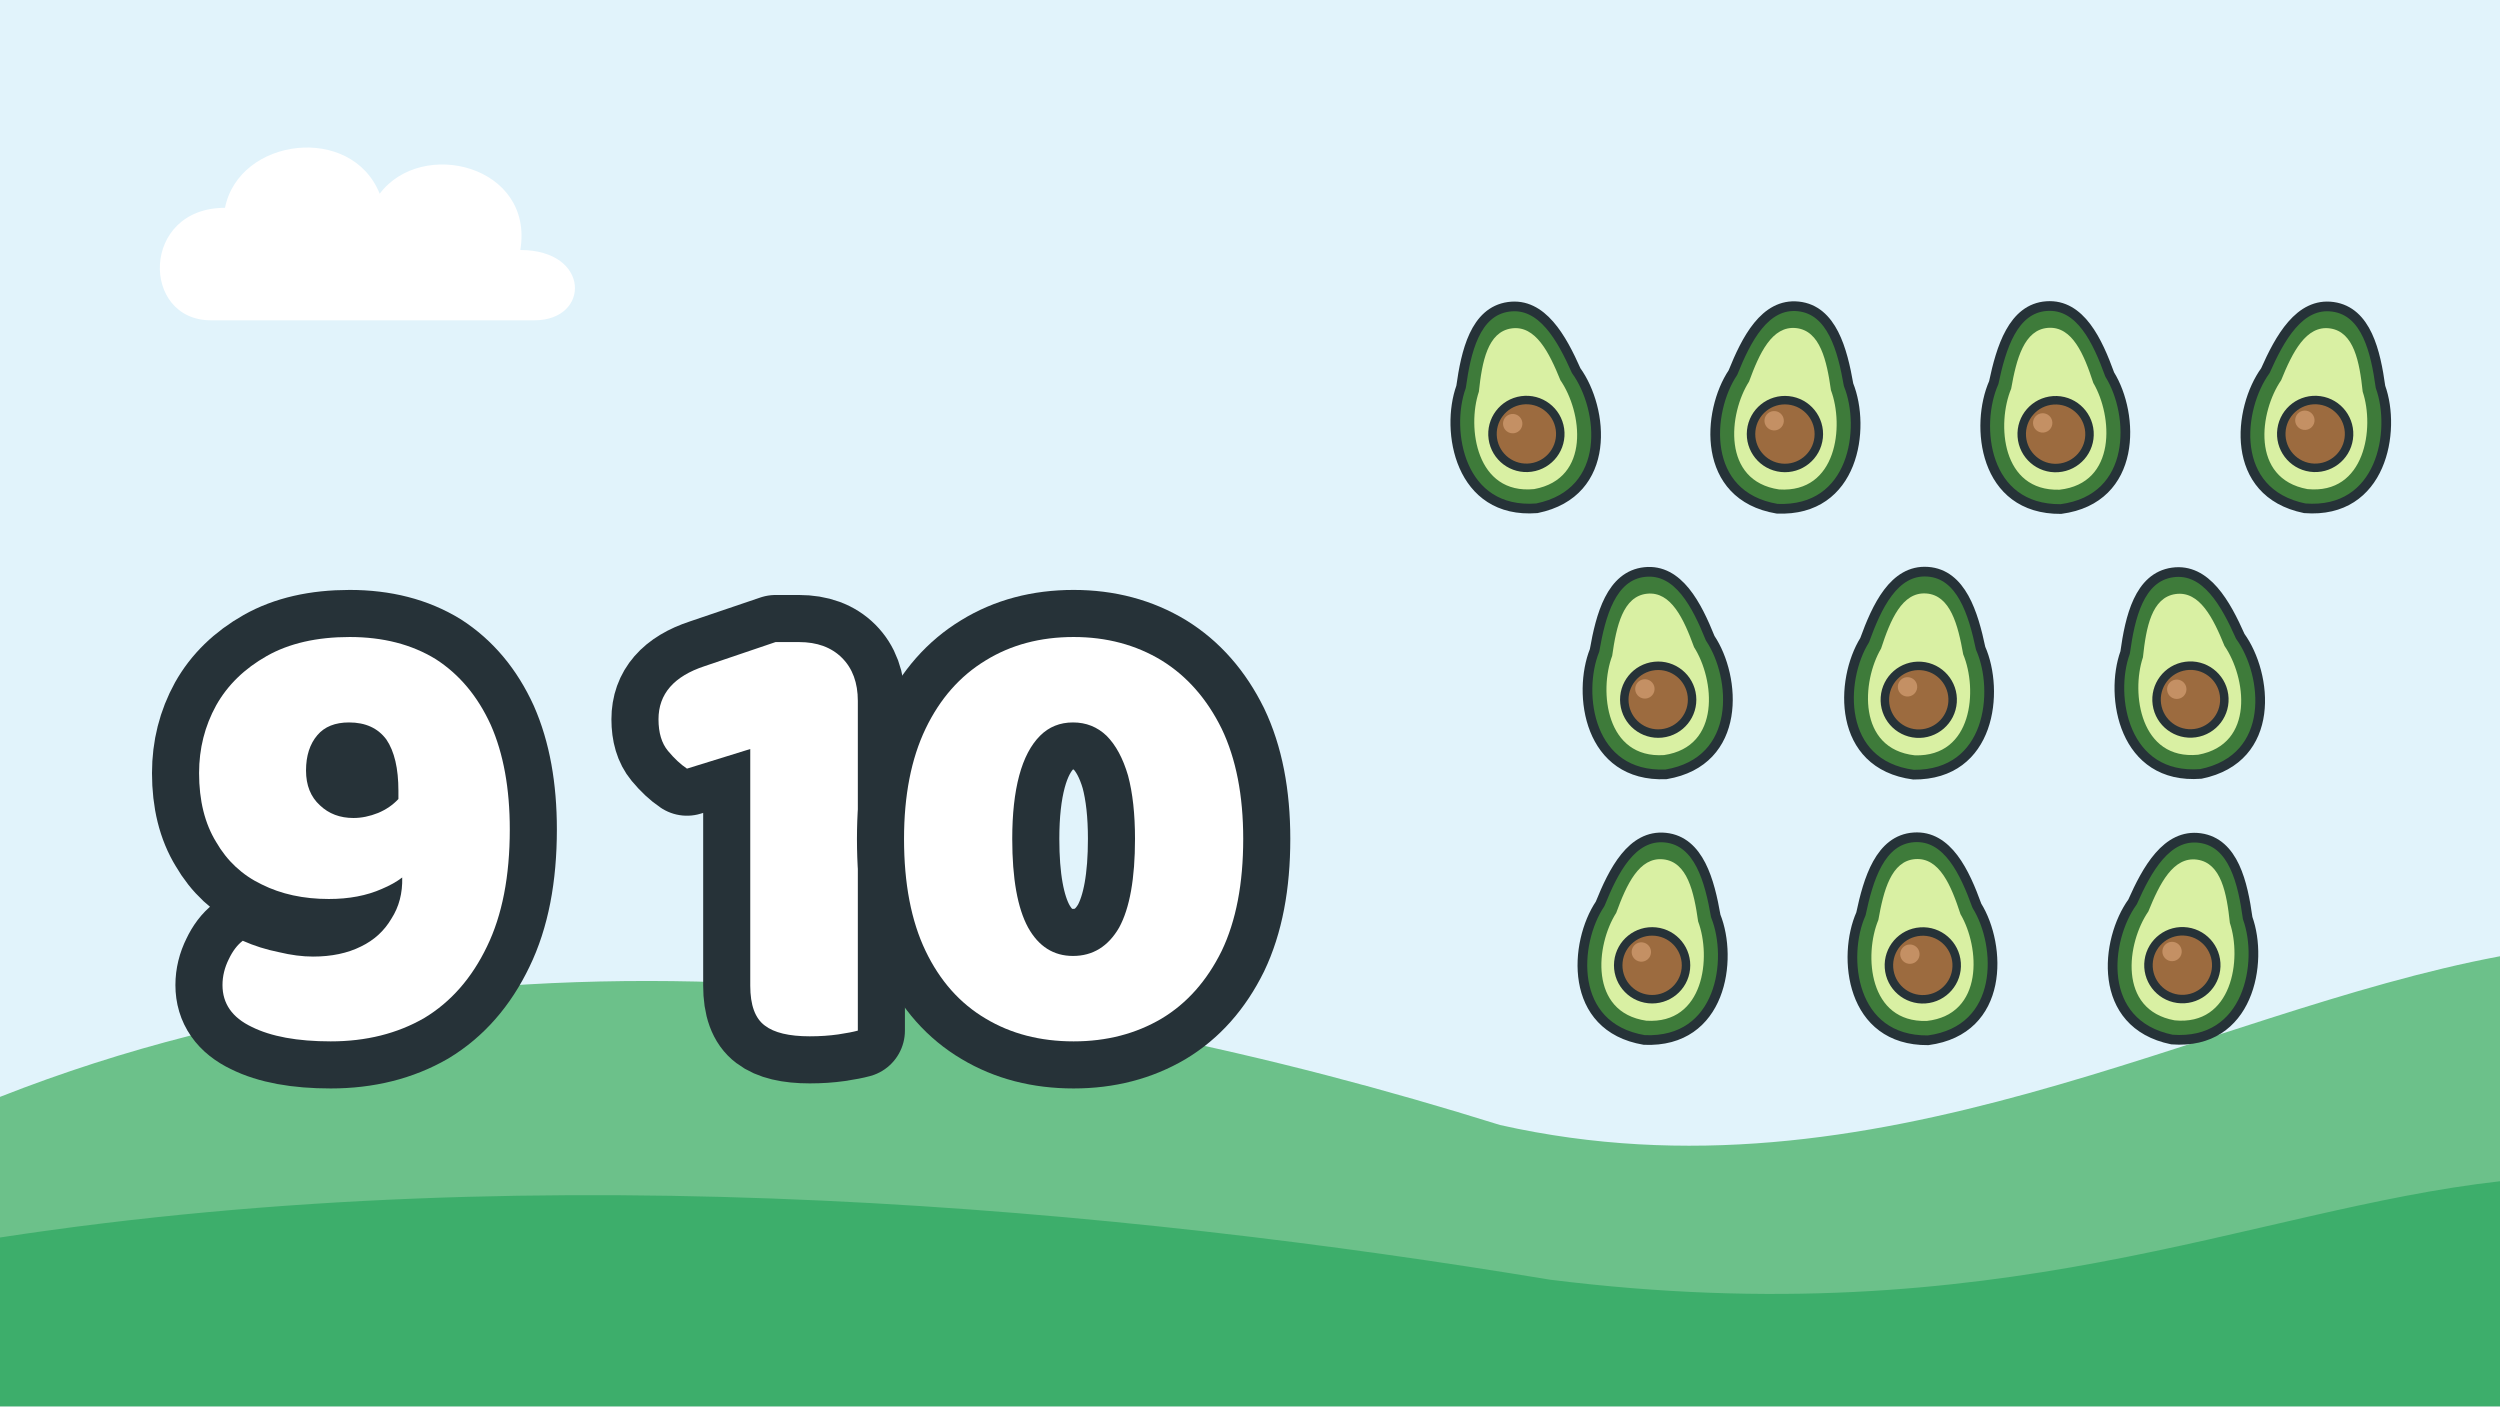
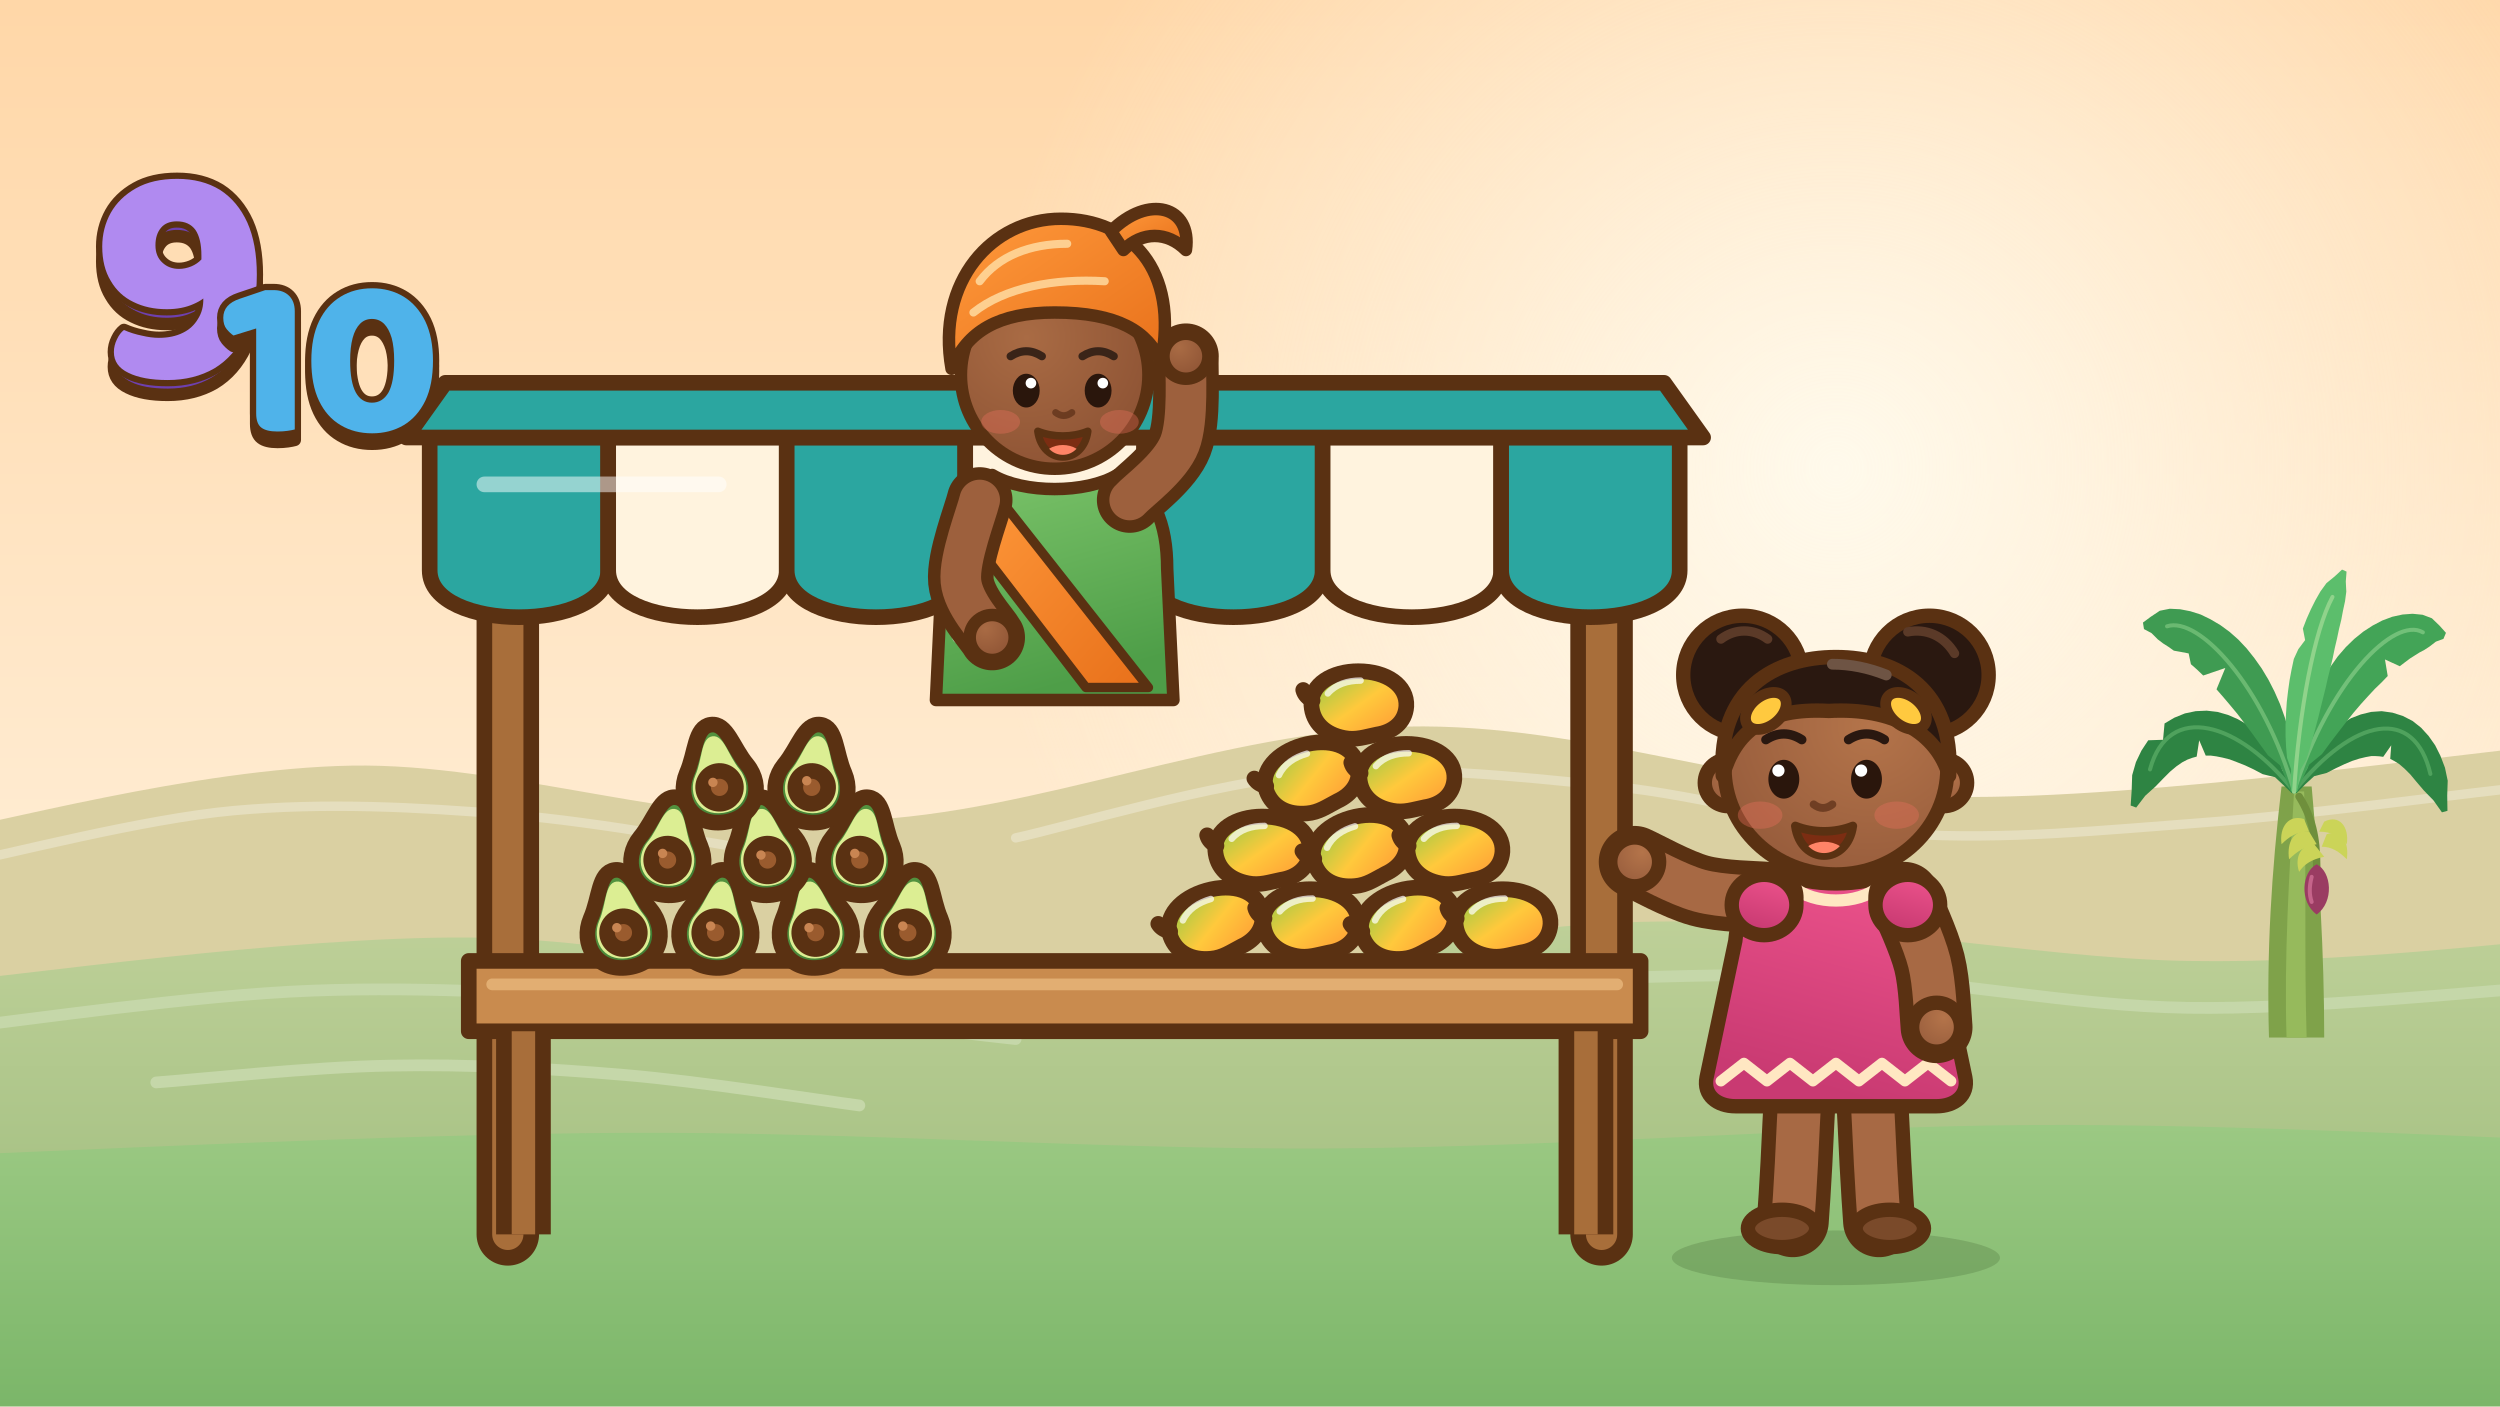
- <svg xmlns="http://www.w3.org/2000/svg" viewBox="0 0 320 180" width="320" height="180">
+ <svg xmlns="http://www.w3.org/2000/svg" viewBox="0 0 640 360" width="640" height="360" preserveAspectRatio="xMidYMid slice">
  <defs>
-     <g id="avocado" stroke="#263238" stroke-linejoin="round">
-       <path d="M50 9C64 9 70 25 74 39C83 56 82 91 50 93C18 91 17 56 26 39C30 25 36 9 50 9Z" fill="#3E7B3A" stroke-width="4" />
-       <path d="M50 18C60 18 64 30 67 42C74 56 74 84 50 85C26 84 26 56 33 42C36 30 40 18 50 18Z" fill="#D9F0A3" stroke="none" />
-       <circle cx="50" cy="62" r="14" fill="#9C6B3F" stroke-width="3.5" />
-       <circle cx="45" cy="57" r="4" fill="#C49064" stroke="none" />
+     <linearGradient id="tsky" x1="0" y1="0" x2="0" y2="1">
+       <stop offset="0" stop-color="#FFD7A8" />
+       <stop offset="0.7" stop-color="#FFEFD8" />
+       <stop offset="1" stop-color="#FFF6EA" />
+     </linearGradient>
+     <radialGradient id="tglow" cx="0.5" cy="0.5" r="0.5">
+       <stop offset="0" stop-color="#FFFBEE" stop-opacity="0.95" />
+       <stop offset="0.5" stop-color="#FFFBEE" stop-opacity="0.45" />
+       <stop offset="1" stop-color="#FFFBEE" stop-opacity="0" />
+     </radialGradient>
+     <linearGradient id="tmid" x1="0" y1="226" x2="0" y2="320" gradientUnits="userSpaceOnUse">
+       <stop offset="0" stop-color="#c1d29b" />
+       <stop offset="1" stop-color="#a2bf80" />
+     </linearGradient>
+     <linearGradient id="tnear" x1="0" y1="280" x2="0" y2="360" gradientUnits="userSpaceOnUse">
+       <stop offset="0" stop-color="#9fcb86" />
+       <stop offset="1" stop-color="#7bb669" />
+     </linearGradient>
+     <symbol id="bp" viewBox="0 0 140 190">
+       <path d="M62 190C61 156 63 124 67 90H79C82 124 84 156 84 190Z" fill="#7FA24A" />
+       <path d="M69 190C68 158 70 126 72 92H76C77 126 76 158 77 190Z" fill="#96BA5C" />
+       <path d="M72.9 91.3L70.2 87.3L67.3 83.5L65.9 78.4L63.2 74.6L60.2 71.1L56.9 68L53.4 65.4L49.6 63.2L45.7 61.5L41.5 60.3L37.2 59.8L32.8 60L28.5 60.9L24.3 62.6L20.4 64.9L19.8 71.4L13.9 71.6L11.2 75.7L9 80.3L7.5 85.5L7.3 91.5L6.9 97.6L9.1 98.4L12.7 93.7L16.8 90L19.9 86.8L22.6 84.1L25.1 82L27.4 80.4L29.5 79.3L31.4 78.6L33.2 78.1L34.2 71.6L36.8 77.7L38.8 77.7L41 78L43.5 78.5L46.3 79.2L49.2 80.3L52.5 81.6L55.9 83.2L59.5 85.1L64.4 86.3L67.7 89.4L71.1 92.7Z" fill="#2E8443" />
+       <path d="M72 92C50 64 22 56 14.6 83.2" fill="none" stroke="#5DAF68" stroke-width="1.6" stroke-linecap="round" opacity=".7" />
+       <path d="M72.9 92.8L76.5 89.1L80 85.9L85 84.6L88.7 82.7L92.1 81.1L95.2 79.8L98 78.9L100.5 78.3L102.7 77.9L104.5 77.9L106.1 78L107.5 78.2L110.7 73.6L110.3 79L112 79.9L113.9 81.1L116 82.9L118.3 85.2L120.8 88.2L123.7 91.6L127.5 95.5L130.9 100.3L133.1 99.7L133 93.6L133.2 87.7L132.1 82.5L130.3 77.8L128.2 73.6L125.6 69.9L122.6 66.6L119.2 63.9L115.3 61.9L111.2 60.6L106.9 60L102.7 60.3L98.6 61.3L94.7 62.8L91 65L87.6 67.5L84.4 70.6L81.4 74L78.6 77.9L77.1 83.1L74.1 87L71.1 91.2Z" fill="#2E8443" />
+       <path d="M72 92C96 62 120 58 126.3 85" fill="none" stroke="#5DAF68" stroke-width="1.6" stroke-linecap="round" opacity=".7" />
+       <path d="M73.2 91.7L71.9 85.8L70.4 80.2L71.1 73.7L69.9 68L68.3 62.5L66.4 57.2L64.2 52.2L61.8 47.5L59.1 43L56.2 38.9L53.1 35L49.8 31.5L46.3 28.4L42.6 25.7L38.7 23.4L34.8 21.5L30.7 20.2L26.6 19.4L22.5 19.2L18.5 20L14.9 22.4L11.8 24.7L12.2 27.3L15.2 28.9L17.7 31.4L19.8 33L22 34.4L24.1 35.9L26.9 36.4L30 37L30.9 41.3L33.3 43.4L35.8 45.8L44.6 42.8L41.1 51.3L43.8 54.4L46.6 57.7L49.5 61.2L52.4 65L55.4 69L58.4 73.2L61.6 77.6L66.4 81.6L68.7 86.9L70.8 92.3Z" fill="#3F9B52" />
+       <path d="M72 92C60 50 34 22 21.4 26.2" fill="none" stroke="#7CC67F" stroke-width="1.6" stroke-linecap="round" opacity=".7" />
+       <path d="M73.1 92.4L75.5 86.7L78.1 81.2L83.1 77.1L86.4 72.6L89.6 68.4L92.7 64.4L95.7 60.6L98.6 57.2L101.5 54L104.2 51.1L106.9 48.5L109.3 46L108.2 39.4L114.1 42.1L116.2 40.5L118.2 39L120.1 37.8L122 36.6L123.9 35.6L125.9 34.3L128.5 32.3L131.5 31.2L132.5 28.8L130 26L126.9 23L123.2 21.6L119.2 21.2L115.2 21.5L111.1 22.4L107.1 23.9L103.3 25.9L99.6 28.3L96 31.2L92.6 34.5L89.4 38.2L86.5 42.3L83.7 46.6L81.2 51.3L78.8 56.3L76.8 61.6L75 67.2L73.6 73L74.1 79.7L72.4 85.6L70.9 91.6Z" fill="#43A457" />
+       <path d="M72 92C86 48 112 22 123.3 28.6" fill="none" stroke="#86CC87" stroke-width="1.6" stroke-linecap="round" opacity=".7" />
+       <path d="M73.2 92.1L73.8 87.8L74.5 83.4L76.9 79.3L78.2 75.1L79.4 70.9L80.5 66.8L81.6 62.7L82.6 58.6L83.6 54.6L84.6 50.6L85.5 46.6L86.5 42.6L87.4 38.8L88.2 34.9L89.1 31.1L89.9 27.3L90.8 23.6L91.5 19.9L92.3 16.2L92.8 12.4L92.6 8.3L92.9 4.4L91.1 3.6L88.2 6.3L84.9 9L82.5 12.3L80.5 15.8L78.7 19.4L77 23.2L75.5 27.1L76.4 31.7L73.7 35.3L71.9 39.2L71 43.4L70.2 47.7L69.6 52L69.1 56.3L68.8 60.7L68.6 65.2L68.6 69.6L68.8 74.1L69.2 78.6L70.8 83.1L70.8 87.5L70.8 91.9Z" fill="#5CBE6C" />
+       <path d="M72 92C74 60 80 28 87.3 14.5" fill="none" stroke="#A6DB98" stroke-width="1.6" stroke-linecap="round" opacity=".7" />
+       <path d="M74 94C79 102 81 110 81 122" fill="none" stroke="#6F8F3C" stroke-width="3" stroke-linecap="round" />
+       <g fill="#CBD458">
+         <path d="M76 103C70 101 66 106 67 113C70 110 73 108 78 108Z" />
+         <path d="M78 108C72 107 69 112 70 119C73 116 76 114 81 113Z" />
+         <path d="M80 113C75 113 72 118 74 124C76 121 79 119 84 118Z" />
+         <path d="M84 104C90 101 94 106 93 113C90 110 87 108 82 108Z" />
+         <path d="M85 109C91 107 94 112 93 119C90 116 87 114 83 114Z" />
+       </g>
+       <path d="M81 121C87 124 88 136 81 141C74 136 75 124 81 121Z" fill="#9A3C62" />
+       <path d="M79 126C78 130 78 133 79 136" fill="none" stroke="#C5648A" stroke-width="1.6" stroke-linecap="round" />
+     </symbol>
+     <radialGradient id="sk-seller" cx="0.35" cy="0.3" r="0.85">
+       <stop offset="0" stop-color="#A96B44" />
+       <stop offset="1" stop-color="#8A5032" />
+     </radialGradient>
+     <linearGradient id="seller-wrap" x1="0" y1="0" x2="1" y2="1">
+       <stop offset="0" stop-color="#FF9A3C" />
+       <stop offset="1" stop-color="#E8701A" />
+     </linearGradient>
+     <linearGradient id="seller-cloth" x1="0" y1="0" x2="0.3" y2="1">
+       <stop offset="0" stop-color="#7CC46A" />
+       <stop offset="1" stop-color="#4E9E48" />
+     </linearGradient>
+     <linearGradient id="g-avo" x1="0" y1="0" x2="1" y2="1">
+       <stop offset="0" stop-color="#5C9E44" />
+       <stop offset="1" stop-color="#3B7631" />
+     </linearGradient>
+     <g id="fr-avocado" stroke="#5A3112" stroke-linejoin="round">
+       <path d="M50 8C64 8 66 30 76 46C88 66 78 92 50 92C22 92 12 66 24 46C34 30 36 8 50 8Z" fill="url(#g-avo)" />
+       <path d="M50 18C60 18 61 36 69 49C78 64 71 84 50 84C29 84 22 64 31 49C39 36 40 18 50 18Z" fill="#DCEE93" stroke="none" />
+       <circle cx="50" cy="62" r="14" fill="#9A5B2E" />
+       <circle cx="45" cy="57" r="4" fill="#C98552" stroke="none" />
+     </g>
+     <linearGradient id="g-mango" x1="0" y1="0" x2="1" y2="1">
+       <stop offset="0.1" stop-color="#9BCB45" />
+       <stop offset="0.5" stop-color="#FFC93C" />
+       <stop offset="1" stop-color="#FF9234" />
+     </linearGradient>
+     <g id="fr-mango" stroke="#5A3112" stroke-linejoin="round">
+       <g transform="rotate(-28 50 52)">
+         <path d="M10 54C9 36 28 25 50 25C74 25 92 37 91 55C90 69 79 77 66 79C56 81 48 84 38 82C22 79 11 69 10 54Z" fill="url(#g-mango)" />
+         <path d="M24 44C31 36 41 33 52 33" fill="none" stroke="#fff" stroke-opacity=".7" stroke-width="5.5" stroke-linecap="round" />
+         <path d="M11 50C7 48 4 45 3 41" fill="none" stroke-linecap="round" />
+       </g>
+     </g>
+     <radialGradient id="sk-keza" cx="0.35" cy="0.3" r="0.85">
+       <stop offset="0" stop-color="#B4744A" />
+       <stop offset="1" stop-color="#93593A" />
+     </radialGradient>
+     <linearGradient id="kz-dress" x1="0" y1="0" x2="0.3" y2="1">
+       <stop offset="0" stop-color="#F0558E" />
+       <stop offset="1" stop-color="#C93A72" />
+     </linearGradient>
+     <g id="n9">
+       <path transform="translate(-27.8 0)" d="M6.9-7.3L6.9-7.3Q6.9-9.4 7.9-11.4Q8.8-13.3 10.1-14.3L10.1-14.3Q12.8-13.1 15.8-12.5Q18.7-11.8 21.2-11.8L21.2-11.8Q25.6-11.8 28.8-13.4Q31.9-14.9 33.6-17.8Q35.4-20.6 35.3-24.3L35.3-24.3Q34-23.3 32.1-22.5Q30.3-21.7 28.2-21.3Q26.1-20.9 23.7-20.9L23.7-20.9Q17.7-20.9 13.1-23.2Q8.5-25.4 5.9-29.9Q3.2-34.3 3.2-40.8L3.2-40.8Q3.2-46.6 5.9-51.5Q8.6-56.3 13.9-59.3Q19.2-62.3 27-62.3L27-62.3Q34.9-62.3 40.6-58.8Q46.2-55.2 49.3-48.4Q52.3-41.6 52.3-31.9L52.3-31.9Q52.3-20.8 48.7-13.4Q45.1-5.9 38.8-2.1Q32.4 1.6 24 1.6L24 1.6Q16.1 1.6 11.5-0.7Q6.9-2.9 6.9-7.3ZM27.6-33.7L27.6-33.7Q29.5-33.7 31.5-34.5Q33.4-35.3 34.7-36.7L34.7-36.7L34.7-38Q34.7-43.3 32.8-46.1Q30.8-48.8 26.9-48.8L26.9-48.8Q23.6-48.8 21.9-46.8Q20.1-44.7 20.1-41.2L20.1-41.2Q20.1-37.7 22.3-35.7Q24.4-33.7 27.6-33.7Z" />
+     </g>
+     <g id="n10">
+       <path transform="translate(-47.2 0)" d="M32.5-52.2L32.5-13.1L15.5-13.1L15.5-44.6L5.5-41.5Q4-42.5 2.5-44.3Q1-46.1 1-49.3L1-49.3Q1-55.3 8.3-57.7L8.3-57.7L19.5-61.5L23.2-61.5Q27.5-61.5 30-59Q32.5-56.5 32.5-52.2L32.5-52.2ZM15.5-7.2L15.5-26.4L32.5-26.4L32.5-0.1Q31.4 0.2 29.4 0.5Q27.3 0.8 24.9 0.8L24.9 0.8Q20 0.8 17.8-0.9Q15.5-2.6 15.5-7.2L15.5-7.2Z" />
+       <path transform="translate(-10.9 0)" d="M40-30.4L40-30.4Q40-36.3 38.9-40.4Q37.7-44.5 35.5-46.7Q33.3-48.8 30.2-48.8L30.2-48.8Q27.1-48.8 25.0-46.7Q22.8-44.5 21.7-40.4Q20.6-36.3 20.6-30.4L20.6-30.4Q20.6-21 23.1-16.4Q25.6-11.9 30.2-11.9L30.2-11.9Q34.9-11.9 37.5-16.4Q40-21 40-30.4ZM30.3 1.6L30.3 1.6Q22.4 1.6 16.4-2Q10.3-5.6 6.9-12.7Q3.5-19.8 3.5-30.4L3.5-30.4Q3.5-40.7 6.9-47.8Q10.3-54.9 16.4-58.6Q22.4-62.3 30.3-62.3L30.3-62.3Q38.1-62.3 44.2-58.6Q50.2-54.9 53.7-47.8Q57.1-40.7 57.1-30.4L57.1-30.4Q57.1-19.8 53.7-12.7Q50.2-5.6 44.2-2Q38.1 1.6 30.3 1.6Z" />
    </g>
  </defs>
-   <rect width="320" height="180" fill="#E1F3FB" />
-   <path transform="translate(18 14) scale(0.9)" d="M10 30C0 30 0 14 12 14C14 4 30 2 34 12C40 4 56 8 54 20C64 20 64 30 56 30Z" fill="#FFFFFF" />
-   <path d="M0 140.4C64 115.2 134.4 126 192 144C240 154.8 281.6 129.6 320 122.4V180H0Z" fill="#6CC18A" />
-   <path d="M0 158.4C70.4 147.6 144 154.8 198.4 163.8C256 171 288 154.8 320 151.2V180H0Z" fill="#3DAE6B" />
-   <g transform="translate(22.89 132) scale(0.81)" fill="#FFFFFF" stroke="#263238" stroke-width="14.88" stroke-linejoin="round" paint-order="stroke">
-     <path transform="translate(0 0)" d="M6.9-7.3L6.9-7.3Q6.9-9.4 7.9-11.4Q8.8-13.3 10.1-14.3L10.1-14.3Q12.8-13.1 15.8-12.5Q18.7-11.8 21.2-11.8L21.2-11.8Q25.6-11.8 28.8-13.4Q31.9-14.9 33.6-17.8Q35.4-20.6 35.3-24.3L35.3-24.3Q34-23.3 32.1-22.5Q30.3-21.7 28.2-21.3Q26.1-20.9 23.7-20.9L23.7-20.9Q17.7-20.9 13.1-23.2Q8.5-25.4 5.9-29.9Q3.2-34.3 3.2-40.8L3.2-40.8Q3.2-46.6 5.9-51.5Q8.6-56.3 13.9-59.3Q19.2-62.3 27-62.3L27-62.3Q34.9-62.3 40.6-58.8Q46.2-55.2 49.3-48.4Q52.3-41.6 52.3-31.9L52.3-31.9Q52.3-20.8 48.7-13.4Q45.1-5.9 38.8-2.1Q32.4 1.6 24 1.6L24 1.6Q16.1 1.6 11.5-0.7Q6.9-2.9 6.9-7.3ZM27.6-33.7L27.6-33.7Q29.5-33.7 31.5-34.5Q33.4-35.3 34.7-36.7L34.7-36.7L34.7-38Q34.7-43.3 32.8-46.1Q30.8-48.8 26.9-48.8L26.9-48.8Q23.6-48.8 21.9-46.8Q20.1-44.7 20.1-41.2L20.1-41.2Q20.1-37.7 22.3-35.7Q24.4-33.7 27.6-33.7Z" />
-     <path transform="translate(74.8 0)" d="M32.5-52.2L32.5-13.1L15.5-13.1L15.5-44.6L5.5-41.5Q4-42.5 2.5-44.3Q1-46.1 1-49.3L1-49.3Q1-55.3 8.3-57.7L8.3-57.7L19.5-61.5L23.2-61.5Q27.5-61.5 30-59Q32.5-56.5 32.5-52.2L32.5-52.2ZM15.5-7.2L15.5-26.4L32.5-26.4L32.5-0.1Q31.4 0.2 29.4 0.5Q27.3 0.8 24.9 0.8L24.9 0.8Q20 0.8 17.8-0.9Q15.5-2.6 15.5-7.2L15.5-7.2Z" />
-     <path transform="translate(111.1 0)" d="M40-30.4L40-30.4Q40-36.3 38.9-40.4Q37.7-44.5 35.5-46.7Q33.3-48.8 30.2-48.8L30.2-48.8Q27.1-48.8 25.0-46.7Q22.8-44.5 21.7-40.4Q20.6-36.3 20.6-30.4L20.6-30.4Q20.6-21 23.1-16.4Q25.6-11.9 30.2-11.9L30.2-11.9Q34.9-11.9 37.5-16.4Q40-21 40-30.4ZM30.3 1.6L30.3 1.6Q22.4 1.6 16.4-2Q10.3-5.6 6.9-12.7Q3.5-19.8 3.5-30.4L3.5-30.4Q3.5-40.7 6.9-47.8Q10.3-54.9 16.4-58.6Q22.4-62.3 30.3-62.3L30.3-62.3Q38.1-62.3 44.2-58.6Q50.2-54.9 53.7-47.8Q57.1-40.7 57.1-30.4L57.1-30.4Q57.1-19.8 53.7-12.7Q50.2-5.6 44.2-2Q38.1 1.6 30.3 1.6Z" />
-   </g>
-   <use href="#avocado" transform="translate(179.36 36.36) scale(0.31) rotate(-8 50 50)" />
-   <use href="#avocado" transform="translate(213.36 36.36) scale(0.31) rotate(6 50 50)" />
-   <use href="#avocado" transform="translate(247.36 36.36) scale(0.31) rotate(-4 50 50)" />
-   <use href="#avocado" transform="translate(281.36 36.36) scale(0.31) rotate(8 50 50)" />
-   <use href="#avocado" transform="translate(196.36 70.36) scale(0.31) rotate(-6 50 50)" />
-   <use href="#avocado" transform="translate(230.36 70.36) scale(0.31) rotate(4 50 50)" />
-   <use href="#avocado" transform="translate(264.36 70.36) scale(0.31) rotate(-8 50 50)" />
-   <use href="#avocado" transform="translate(196.36 104.36) scale(0.31) rotate(6 50 50)" />
-   <use href="#avocado" transform="translate(230.36 104.36) scale(0.31) rotate(-4 50 50)" />
-   <use href="#avocado" transform="translate(264.36 104.36) scale(0.31) rotate(8 50 50)" />
+   <rect width="640" height="360" fill="url(#tsky)" />
+   <circle cx="470" cy="120" r="220" fill="url(#tglow)" />
+   <path d="M-20 214c18.3-3 70-17.3 110-18c40-.7 85 15.7 130 14c45-1.7 93.3-23 140-24c46.7-1 90 17.3 140 18c50 .7 133.3-11.7 160-14V360H-20Z" fill="#dad0a2" />
+   <path d="M260 214.5c12.7-2.7 50.7-14.2 76-16.4c25.3-2.2 50.7.5 76 3.1c25.3 2.5 50.7 10.7 76 12.3c25.3 1.6 50.7-1 76-2.9c25.3-1.9 63.3-7 76-8.4M-10 221c11.7-2.2 46.7-11.4 70-13.5c23.3-2.1 46.7-.9 70 1c23.3 1.8 58.3 8.5 70 10.2" fill="none" stroke="#e5debe" stroke-width="2.4" stroke-linecap="round" />
+   <path d="M-20 252c23.3-2 93.3-12.3 140-12c46.7.3 90 14.7 140 14c50-.7 110-16.7 160-18c50-1.3 100 9.3 140 10c40 .7 83.3-5 100-6V360H-20Z" fill="url(#tmid)" />
+   <path d="M-10 263c15-1.6 60-8.3 90-9.4c30-1.1 60 .8 90 2.9c30 2.1 75 7.9 90 9.5M40 277.1c10-.7 40-4 60-4.3c20-.4 40 .7 60 2.4c20 1.7 50 6.5 60 7.8M380 251.4c15-.2 60-2.6 90-1.5c30 1.1 60 7.6 90 8.1c30 .5 75-4.3 90-5.2" fill="none" stroke="#c5d7a9" stroke-width="3" stroke-linecap="round" />
+   <use href="#bp" x="541" y="143.5" width="90" height="122.1" />
+   <path d="M-20 296c30-1 120-5.7 180-6c60-.3 120 4.3 180 4c60-.3 126.7-5.7 180-6c53.3-.3 116.7 3.3 140 4V360H-20Z" fill="url(#tnear)" />
+   <path d="M130 316V142M410 316V142" stroke="#5A3112" stroke-width="16" stroke-linecap="round" />
+   <path d="M130 316V142M410 316V142" stroke="#A86E3A" stroke-width="8" stroke-linecap="round" />
+   <g stroke="#5A3112" stroke-width="4" stroke-linejoin="round">
+     <path d="M110 112H155.7V146C155.7 162 110 162 110 146Z" fill="#2BA6A0" />
+     <path d="M155.7 112H201.4V146C201.4 162 155.7 162 155.7 146Z" fill="#FFF3DE" />
+     <path d="M201.4 112H247.1V146C247.1 162 201.4 162 201.4 146Z" fill="#2BA6A0" />
+     <path d="M247.1 112H292.9V146C292.9 162 247.1 162 247.1 146Z" fill="#FFF3DE" />
+     <path d="M292.9 112H338.6V146C338.6 162 292.9 162 292.9 146Z" fill="#2BA6A0" />
+     <path d="M338.6 112H384.3V146C384.3 162 338.6 162 338.6 146Z" fill="#FFF3DE" />
+     <path d="M384.3 112H430V146C430 162 384.3 162 384.3 146Z" fill="#2BA6A0" />
+   </g>
+   <path d="M104 112H436L426 98H114Z" fill="#2BA6A0" stroke="#5A3112" stroke-width="4" stroke-linejoin="round" />
+   <path d="M124 124H184" stroke="#fff" stroke-width="4" stroke-linecap="round" opacity=".5" />
+   <g transform="translate(270 256) scale(0.8 0.8)">
+     <path d="M-20 -168C-32 -164-36 -152-36 -138L-38 -96H38L36 -138C36 -152 32 -164 20 -168C10 -162-10 -162-20 -168Z" fill="url(#seller-cloth)" stroke="#5A3112" stroke-width="4" stroke-linejoin="round" />
+     <path d="M-22 -166L30 -100H10L-30 -152Z" fill="url(#seller-wrap)" stroke="#5A3112" stroke-width="3" stroke-linejoin="round" />
+     <path d="M-26 -152C-28 -140-30 -128-31 -116" fill="none" stroke="#fff" stroke-width="3.6" stroke-linecap="round" opacity=".5" />
+     <path d="M-24-160c-1 4.3-6.7 18.7-6 26c.7 7.3 8.3 15 10 18" fill="none" stroke="#5A3112" stroke-width="21" stroke-linecap="round" stroke-linejoin="round" />
+     <path d="M-24-160c-1 4.3-6.7 18.7-6 26c.7 7.3 8.3 15 10 18" fill="none" stroke="#9d603d" stroke-width="13" stroke-linecap="round" stroke-linejoin="round" />
+     <path d="M24-160c2.7-3 13-10.3 16-18c3-7.7 1.7-23.3 2-28" fill="none" stroke="#5A3112" stroke-width="21" stroke-linecap="round" stroke-linejoin="round" />
+     <path d="M24-160c2.7-3 13-10.3 16-18c3-7.7 1.7-23.3 2-28" fill="none" stroke="#9d603d" stroke-width="13" stroke-linecap="round" stroke-linejoin="round" />
+     <circle cx="-20" cy="-116" r="7.2" fill="url(#sk-seller)" stroke="#5A3112" stroke-width="4" />
+     <circle cx="42" cy="-206" r="7.2" fill="url(#sk-seller)" stroke="#5A3112" stroke-width="4" />
+     <g fill="url(#sk-seller)" stroke="#5A3112" stroke-width="4">
+       <ellipse cx="0" cy="-200" rx="30" ry="30" />
+     </g>
+     <path d="M-33 -202C-38 -230-20 -250 2 -250C24 -250 40 -234 34 -204C30 -214 20 -220 0 -220C-18 -220-28 -214-33 -202Z" fill="url(#seller-wrap)" stroke="#5A3112" stroke-width="4" stroke-linejoin="round" />
+     <path d="M18 -246C30 -258 44 -254 42 -240C36 -246 28 -246 22 -240Z" fill="url(#seller-wrap)" stroke="#5A3112" stroke-width="4" stroke-linejoin="round" />
+     <path d="M-24 -230C-18 -238-8 -242 4 -242M-26 -220C-16 -228 0 -231 16 -230" fill="none" stroke="#FFE0A8" stroke-width="2.6" stroke-linecap="round" opacity=".8" />
+     <ellipse cx="-9.1" cy="-195" rx="4.3" ry="5.4" fill="#2A160C" />
+     <circle cx="-7.6" cy="-197.4" r="1.7" fill="#fff" />
+     <ellipse cx="13.9" cy="-195" rx="4.3" ry="5.4" fill="#2A160C" />
+     <circle cx="15.4" cy="-197.4" r="1.7" fill="#fff" />
+     <path d="M-14.1 -206q5 -3.2 10 0M8.9 -206q5 -3.2 10 0" fill="none" stroke="#3A2418" stroke-width="2.6" stroke-linecap="round" />
+     <g fill="#E86F5C" opacity=".38">
+       <ellipse cx="-17.3" cy="-185" rx="6.2" ry="3.8" />
+       <ellipse cx="20.7" cy="-185" rx="6.2" ry="3.8" />
+     </g>
+     <path d="M0.3 -188q2.6 2 5.2 0" fill="none" stroke="#5A2E16" stroke-width="2.2" stroke-linecap="round" opacity=".7" />
+     <path d="M-5.4 -182c1.5 11 14.5 11 16 0c-5 2-11 2-16 0Z" fill="#7C2D12" stroke="#5A3112" stroke-width="2.4" stroke-linejoin="round" />
+     <path d="M-1.8 -176.4c2.6-1.6 6.2-1.6 8.8 0c-2.4 2.6-6.4 2.6-8.8 0Z" fill="#FF8467" />
+   </g>
+   <path d="M120 246H420V264H120Z" fill="#C98B4E" stroke="#5A3112" stroke-width="4" stroke-linejoin="round" />
+   <path d="M126 252H414" stroke="#E2AE72" stroke-width="3" stroke-linecap="round" />
+   <path d="M134 264V316M406 264V316" stroke="#5A3112" stroke-width="14" />
+   <path d="M134 264V316M406 264V316" stroke="#A86E3A" stroke-width="6" />
+   <use href="#fr-avocado" transform="translate(144.1 220.2) scale(0.3) rotate(-8 50 50)" stroke-width="13.33" />
+   <use href="#fr-avocado" transform="translate(168.7 220.2) scale(0.3) rotate(8 50 50)" stroke-width="13.33" />
+   <use href="#fr-avocado" transform="translate(193.3 220.2) scale(0.3) rotate(-8 50 50)" stroke-width="13.33" />
+   <use href="#fr-avocado" transform="translate(217.9 220.2) scale(0.3) rotate(8 50 50)" stroke-width="13.33" />
+   <use href="#fr-avocado" transform="translate(156.4 201.6) scale(0.3) rotate(8 50 50)" stroke-width="13.33" />
+   <use href="#fr-avocado" transform="translate(181 201.6) scale(0.3) rotate(-8 50 50)" stroke-width="13.33" />
+   <use href="#fr-avocado" transform="translate(205.6 201.6) scale(0.3) rotate(8 50 50)" stroke-width="13.33" />
+   <use href="#fr-avocado" transform="translate(168.7 183) scale(0.3) rotate(-8 50 50)" stroke-width="13.33" />
+   <use href="#fr-avocado" transform="translate(193.3 183) scale(0.3) rotate(8 50 50)" stroke-width="13.33" />
+   <use href="#fr-mango" transform="translate(296.1 220.2) scale(0.3) rotate(12 50 50)" stroke-width="13.33" />
+   <use href="#fr-mango" transform="translate(320.7 220.2) scale(0.3) rotate(28 50 50)" stroke-width="13.33" />
+   <use href="#fr-mango" transform="translate(345.3 220.2) scale(0.3) rotate(12 50 50)" stroke-width="13.33" />
+   <use href="#fr-mango" transform="translate(369.9 220.2) scale(0.3) rotate(28 50 50)" stroke-width="13.33" />
+   <use href="#fr-mango" transform="translate(308.4 201.6) scale(0.3) rotate(28 50 50)" stroke-width="13.33" />
+   <use href="#fr-mango" transform="translate(333 201.6) scale(0.3) rotate(12 50 50)" stroke-width="13.33" />
+   <use href="#fr-mango" transform="translate(357.6 201.6) scale(0.3) rotate(28 50 50)" stroke-width="13.33" />
+   <use href="#fr-mango" transform="translate(320.7 183) scale(0.3) rotate(12 50 50)" stroke-width="13.33" />
+   <use href="#fr-mango" transform="translate(345.3 183) scale(0.3) rotate(28 50 50)" stroke-width="13.33" />
+   <use href="#fr-mango" transform="translate(333 164.4) scale(0.3) rotate(28 50 50)" stroke-width="13.33" />
+   <ellipse cx="470" cy="322" rx="42" ry="7" fill="#2E4A1E" opacity="0.2" />
+   <g transform="translate(470 320) scale(-0.92 0.92)">
+     <g fill="#2A1810" stroke="#5A3112" stroke-width="4">
+       <circle cx="-26" cy="-160" r="16.5" />
+       <circle cx="26" cy="-160" r="16.5" />
+     </g>
+     <path d="M-33 -166c3-5 8-7 13-6M19 -170c4-3 9-3 13 0" fill="none" stroke="#5B3A28" stroke-width="2.6" stroke-linecap="round" />
+     <path d="M-10-44c-.2 3.3-.7 14-1 20c-.3 6-.8 13.3-1 16" fill="none" stroke="#5A3112" stroke-width="20" stroke-linecap="round" stroke-linejoin="round" />
+     <path d="M-10-44c-.2 3.3-.7 14-1 20c-.3 6-.8 13.3-1 16" fill="none" stroke="#a76944" stroke-width="12" stroke-linecap="round" stroke-linejoin="round" />
+     <path d="M10-44c.2 3.3.7 14 1 20c.3 6 .8 13.3 1 16" fill="none" stroke="#5A3112" stroke-width="20" stroke-linecap="round" stroke-linejoin="round" />
+     <path d="M10-44c.2 3.3.7 14 1 20c.3 6 .8 13.3 1 16" fill="none" stroke="#a76944" stroke-width="12" stroke-linecap="round" stroke-linejoin="round" />
+     <ellipse cx="-15" cy="-6" rx="9.5" ry="5.2" fill="#7A4A2A" stroke="#5A3112" stroke-width="4" />
+     <ellipse cx="15" cy="-6" rx="9.5" ry="5.2" fill="#7A4A2A" stroke="#5A3112" stroke-width="4" />
+     <path d="M-15 -105C-24 -103-27-96-28-86L-36 -48C-37 -43-33 -40-28 -40H28C33 -40 37 -43 36 -48L28-86C27-96 24-103 15-105C8-101-8-101-15-105Z" fill="url(#kz-dress)" stroke="#5A3112" stroke-width="4" stroke-linejoin="round" />
+     <path d="M-32 -47L-25.6 -52L-19.2 -47L-12.8 -52L-6.4 -47L0 -52L6.4 -47L12.8 -52L19.2 -47L25.6 -52L32 -47" fill="none" stroke="#FFE7C2" stroke-width="3" stroke-linejoin="round" stroke-linecap="round" />
+     <path d="M-12 -101C-6-96 6-96 12-101" fill="none" stroke="#FFE7C2" stroke-width="3.4" stroke-linecap="round" />
+     <path d="M-20 -88C-22 -78-24 -68-26 -60" fill="none" stroke="#fff" stroke-width="3.6" stroke-linecap="round" opacity=".45" />
+     <path d="M-19-98c-1.2 3-5.5 12-7 18c-1.5 6-1.7 15-2 18" fill="none" stroke="#5A3112" stroke-width="20" stroke-linecap="round" stroke-linejoin="round" />
+     <path d="M-19-98c-1.2 3-5.5 12-7 18c-1.5 6-1.7 15-2 18" fill="none" stroke="#a76944" stroke-width="12" stroke-linecap="round" stroke-linejoin="round" />
+     <path d="M19-98c3.2-.3 12.8-.3 19-2c6.2-1.7 15-6.7 18-8" fill="none" stroke="#5A3112" stroke-width="20" stroke-linecap="round" stroke-linejoin="round" />
+     <path d="M19-98c3.2-.3 12.8-.3 19-2c6.2-1.7 15-6.7 18-8" fill="none" stroke="#a76944" stroke-width="12" stroke-linecap="round" stroke-linejoin="round" />
+     <circle cx="-28" cy="-62" r="6.8" fill="url(#sk-keza)" stroke="#5A3112" stroke-width="4" />
+     <circle cx="56" cy="-108" r="6.8" fill="url(#sk-keza)" stroke="#5A3112" stroke-width="4" />
+     <g fill="url(#kz-dress)" stroke="#5A3112" stroke-width="4">
+       <ellipse cx="-20" cy="-96" rx="9" ry="8.4" />
+       <ellipse cx="20" cy="-96" rx="9" ry="8.4" />
+     </g>
+     <g fill="url(#sk-keza)" stroke="#5A3112" stroke-width="4">
+       <circle cx="-30" cy="-130" r="6.5" />
+       <circle cx="30" cy="-130" r="6.5" />
+       <ellipse cx="0" cy="-134" rx="31" ry="29.5" />
+     </g>
+     <path d="M-31.5 -132C-33 -156-17 -165 0 -165C17 -165 33 -156 31.5 -132C28 -144 20 -151 2 -150C-16 -151-28 -144-31.5 -132Z" fill="#2A1810" stroke="#5A3112" stroke-width="4" stroke-linejoin="round" />
+     <g fill="#FFC93F" stroke="#5A3112" stroke-width="3">
+       <ellipse cx="-19.5" cy="-150" rx="6.4" ry="4.2" transform="rotate(-38 -19.5 -150)" />
+       <ellipse cx="19.5" cy="-150" rx="6.4" ry="4.2" transform="rotate(38 19.5 -150)" />
+     </g>
+     <path d="M-14 -160C-9 -162-4 -163 1 -163" fill="none" stroke="#6E5444" stroke-width="3" stroke-linecap="round" />
+     <ellipse cx="-8.5" cy="-131" rx="4.3" ry="5.4" fill="#2A160C" />
+     <circle cx="-7" cy="-133.4" r="1.7" fill="#fff" />
+     <ellipse cx="14.5" cy="-131" rx="4.3" ry="5.4" fill="#2A160C" />
+     <circle cx="16" cy="-133.4" r="1.7" fill="#fff" />
+     <path d="M-13.5 -142q5 -3.2 10 0M9.5 -142q5 -3.2 10 0" fill="none" stroke="#2A1810" stroke-width="2.6" stroke-linecap="round" />
+     <g fill="#E86F5C" opacity=".38">
+       <ellipse cx="-16.9" cy="-121" rx="6.2" ry="3.8" />
+       <ellipse cx="21.1" cy="-121" rx="6.2" ry="3.8" />
+     </g>
+     <path d="M1 -124q2.6 2 5.2 0" fill="none" stroke="#5A2E16" stroke-width="2.2" stroke-linecap="round" opacity=".7" />
+     <path d="M-4.7 -118c1.5 11 14.5 11 16 0c-5 2-11 2-16 0Z" fill="#7C2D12" stroke="#5A3112" stroke-width="2.4" stroke-linejoin="round" />
+     <path d="M-1.1 -112.4c2.6-1.6 6.2-1.6 8.8 0c-2.4 2.6-6.4 2.6-8.8 0Z" fill="#FF8467" />
+   </g>
+   <g transform="translate(46 96) scale(0.806)" stroke-linejoin="round">
+     <use href="#n9" y="4.7" fill="#6E40B0" stroke="#5A3112" stroke-width="3.97" />
+     <use href="#n9" y="2.3" fill="#6E40B0" />
+     <use href="#n9" fill="#B08AF0" stroke="#5A3112" stroke-width="3.97" paint-order="stroke" />
+   </g>
+   <g transform="translate(84 110) scale(0.581)" stroke-linejoin="round">
+     <use href="#n10" y="4.6" fill="#1E73A6" stroke="#5A3112" stroke-width="5.51" />
+     <use href="#n10" y="2.3" fill="#1E73A6" />
+     <use href="#n10" fill="#4FB3EA" stroke="#5A3112" stroke-width="5.51" paint-order="stroke" />
+   </g>
</svg>
